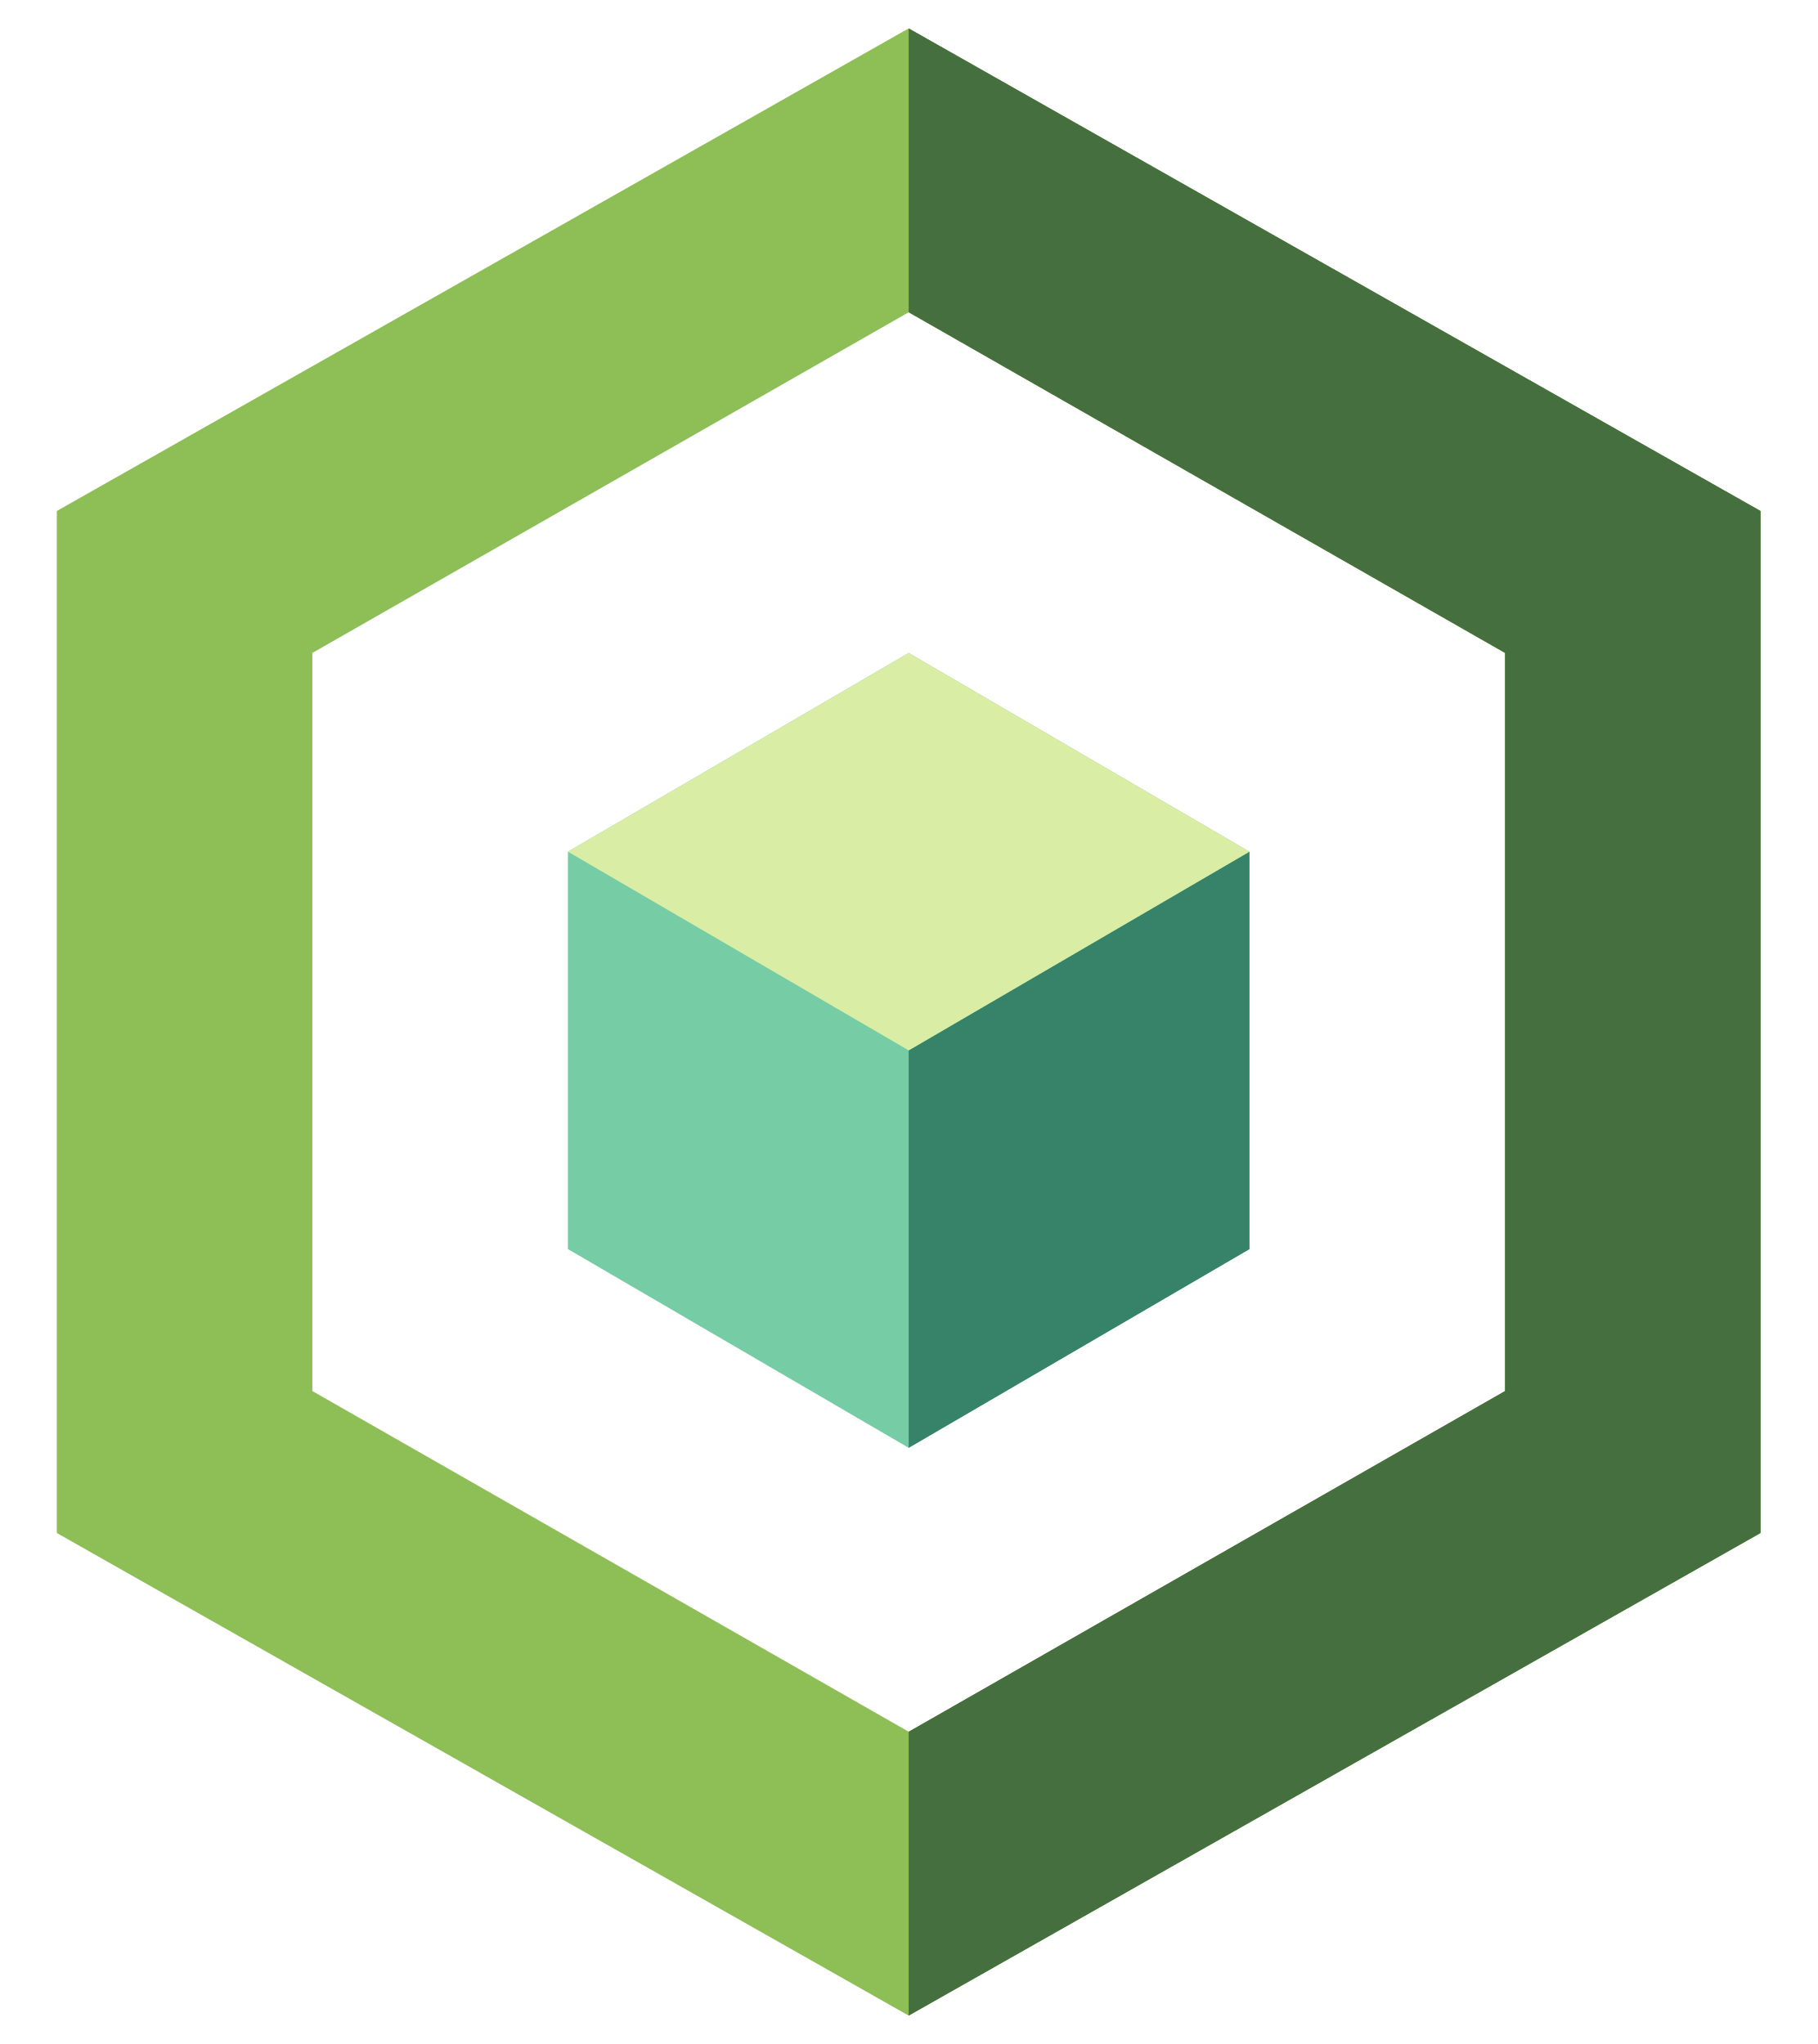
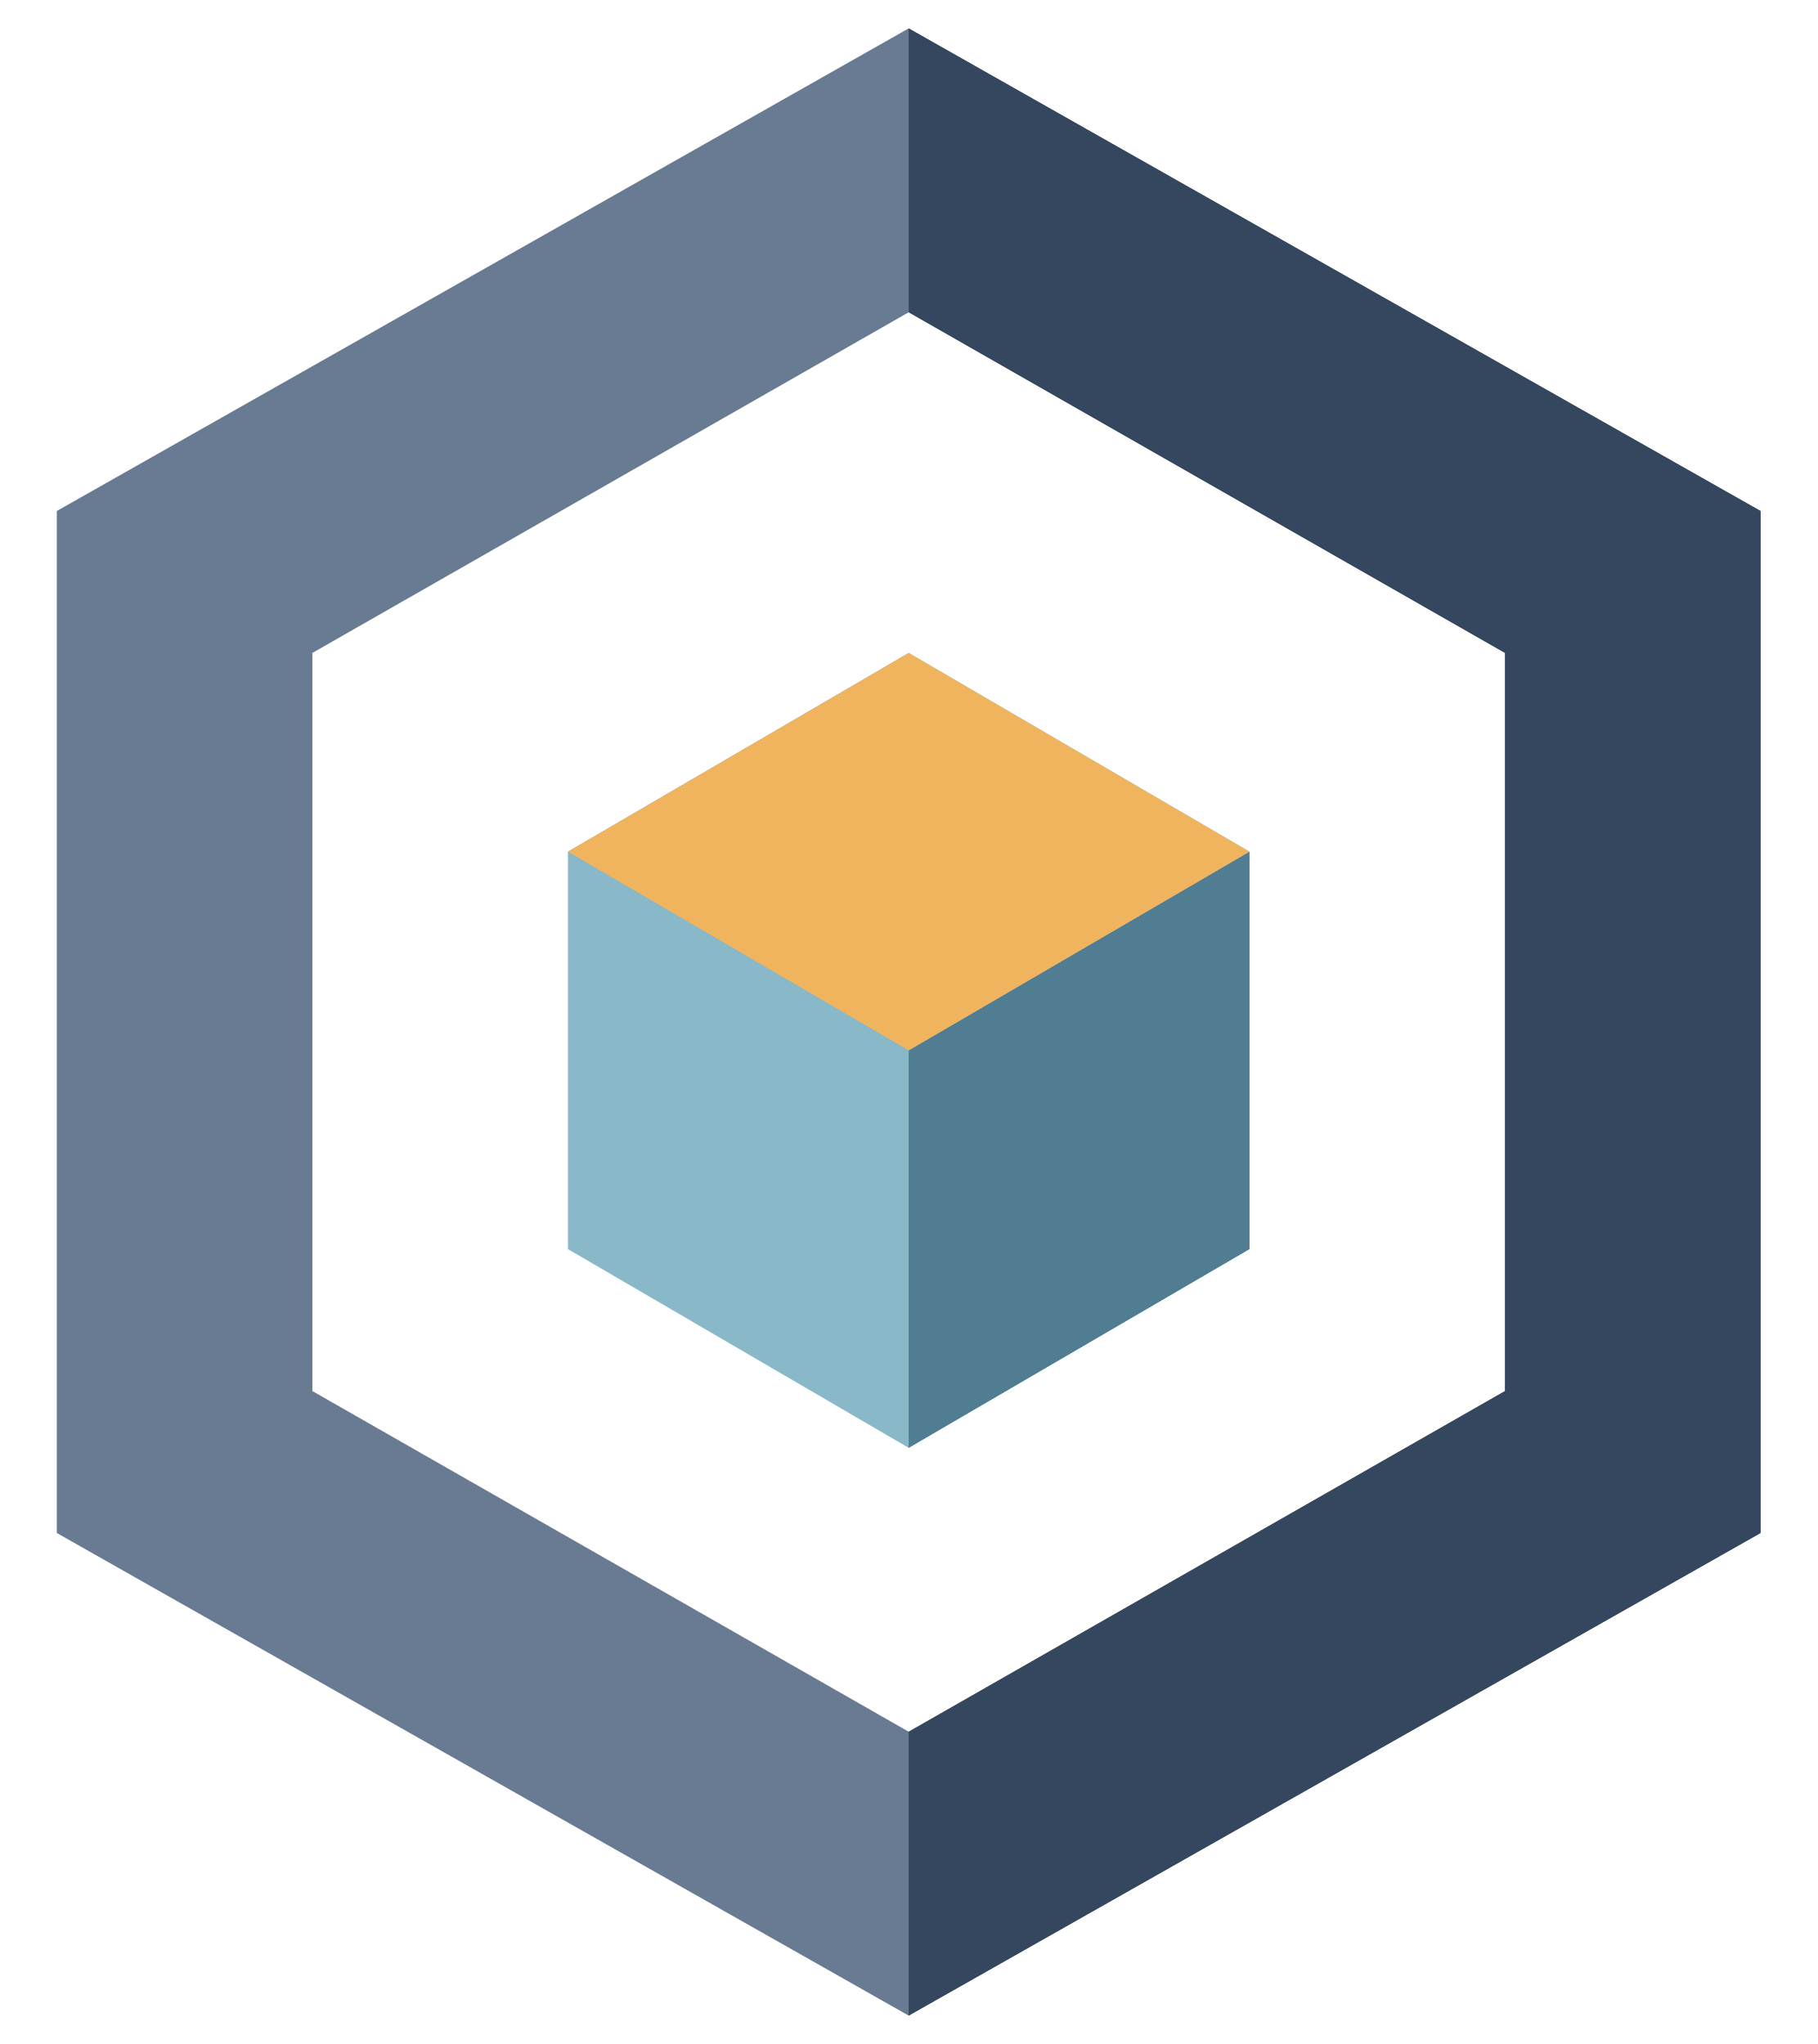
<svg xmlns="http://www.w3.org/2000/svg" viewBox="0 0 64 72" fill="none">
-   <path fill="#8EBF57" d="M32 1 62 18v36L32 71 2 54V18L32 1Zm0 10L11 23v26l21 12 21-12V23L32 11Z" fill-rule="evenodd" />
-   <path fill="#456F3E" d="m32 1 30 17v36L32 71V61l21-12V23L32 11V1Z" />
-   <path fill="#76CDA5" d="m32 23 12 7v14l-12 7-12-7V30l12-7Z" />
-   <path fill="#37836A" d="m32 37 12-7v14l-12 7V37Z" />
-   <path fill="#D9EDA5" d="m20 30 12-7 12 7-12 7-12-7Z" />
+   <path fill="#687b93" d="M32 1 62 18v36L32 71 2 54V18L32 1Zm0 10L11 23v26l21 12 21-12V23L32 11Z" fill-rule="evenodd" />
+   <path fill="#34475f" d="m32 1 30 17v36L32 71V61l21-12V23L32 11V1Z" />
+   <path fill="#89b8c8" d="m32 23 12 7v14l-12 7-12-7V30l12-7Z" />
+   <path fill="#507d91" d="m32 37 12-7v14l-12 7V37Z" />
+   <path fill="#f0b45f" d="m20 30 12-7 12 7-12 7-12-7Z" />
</svg>
